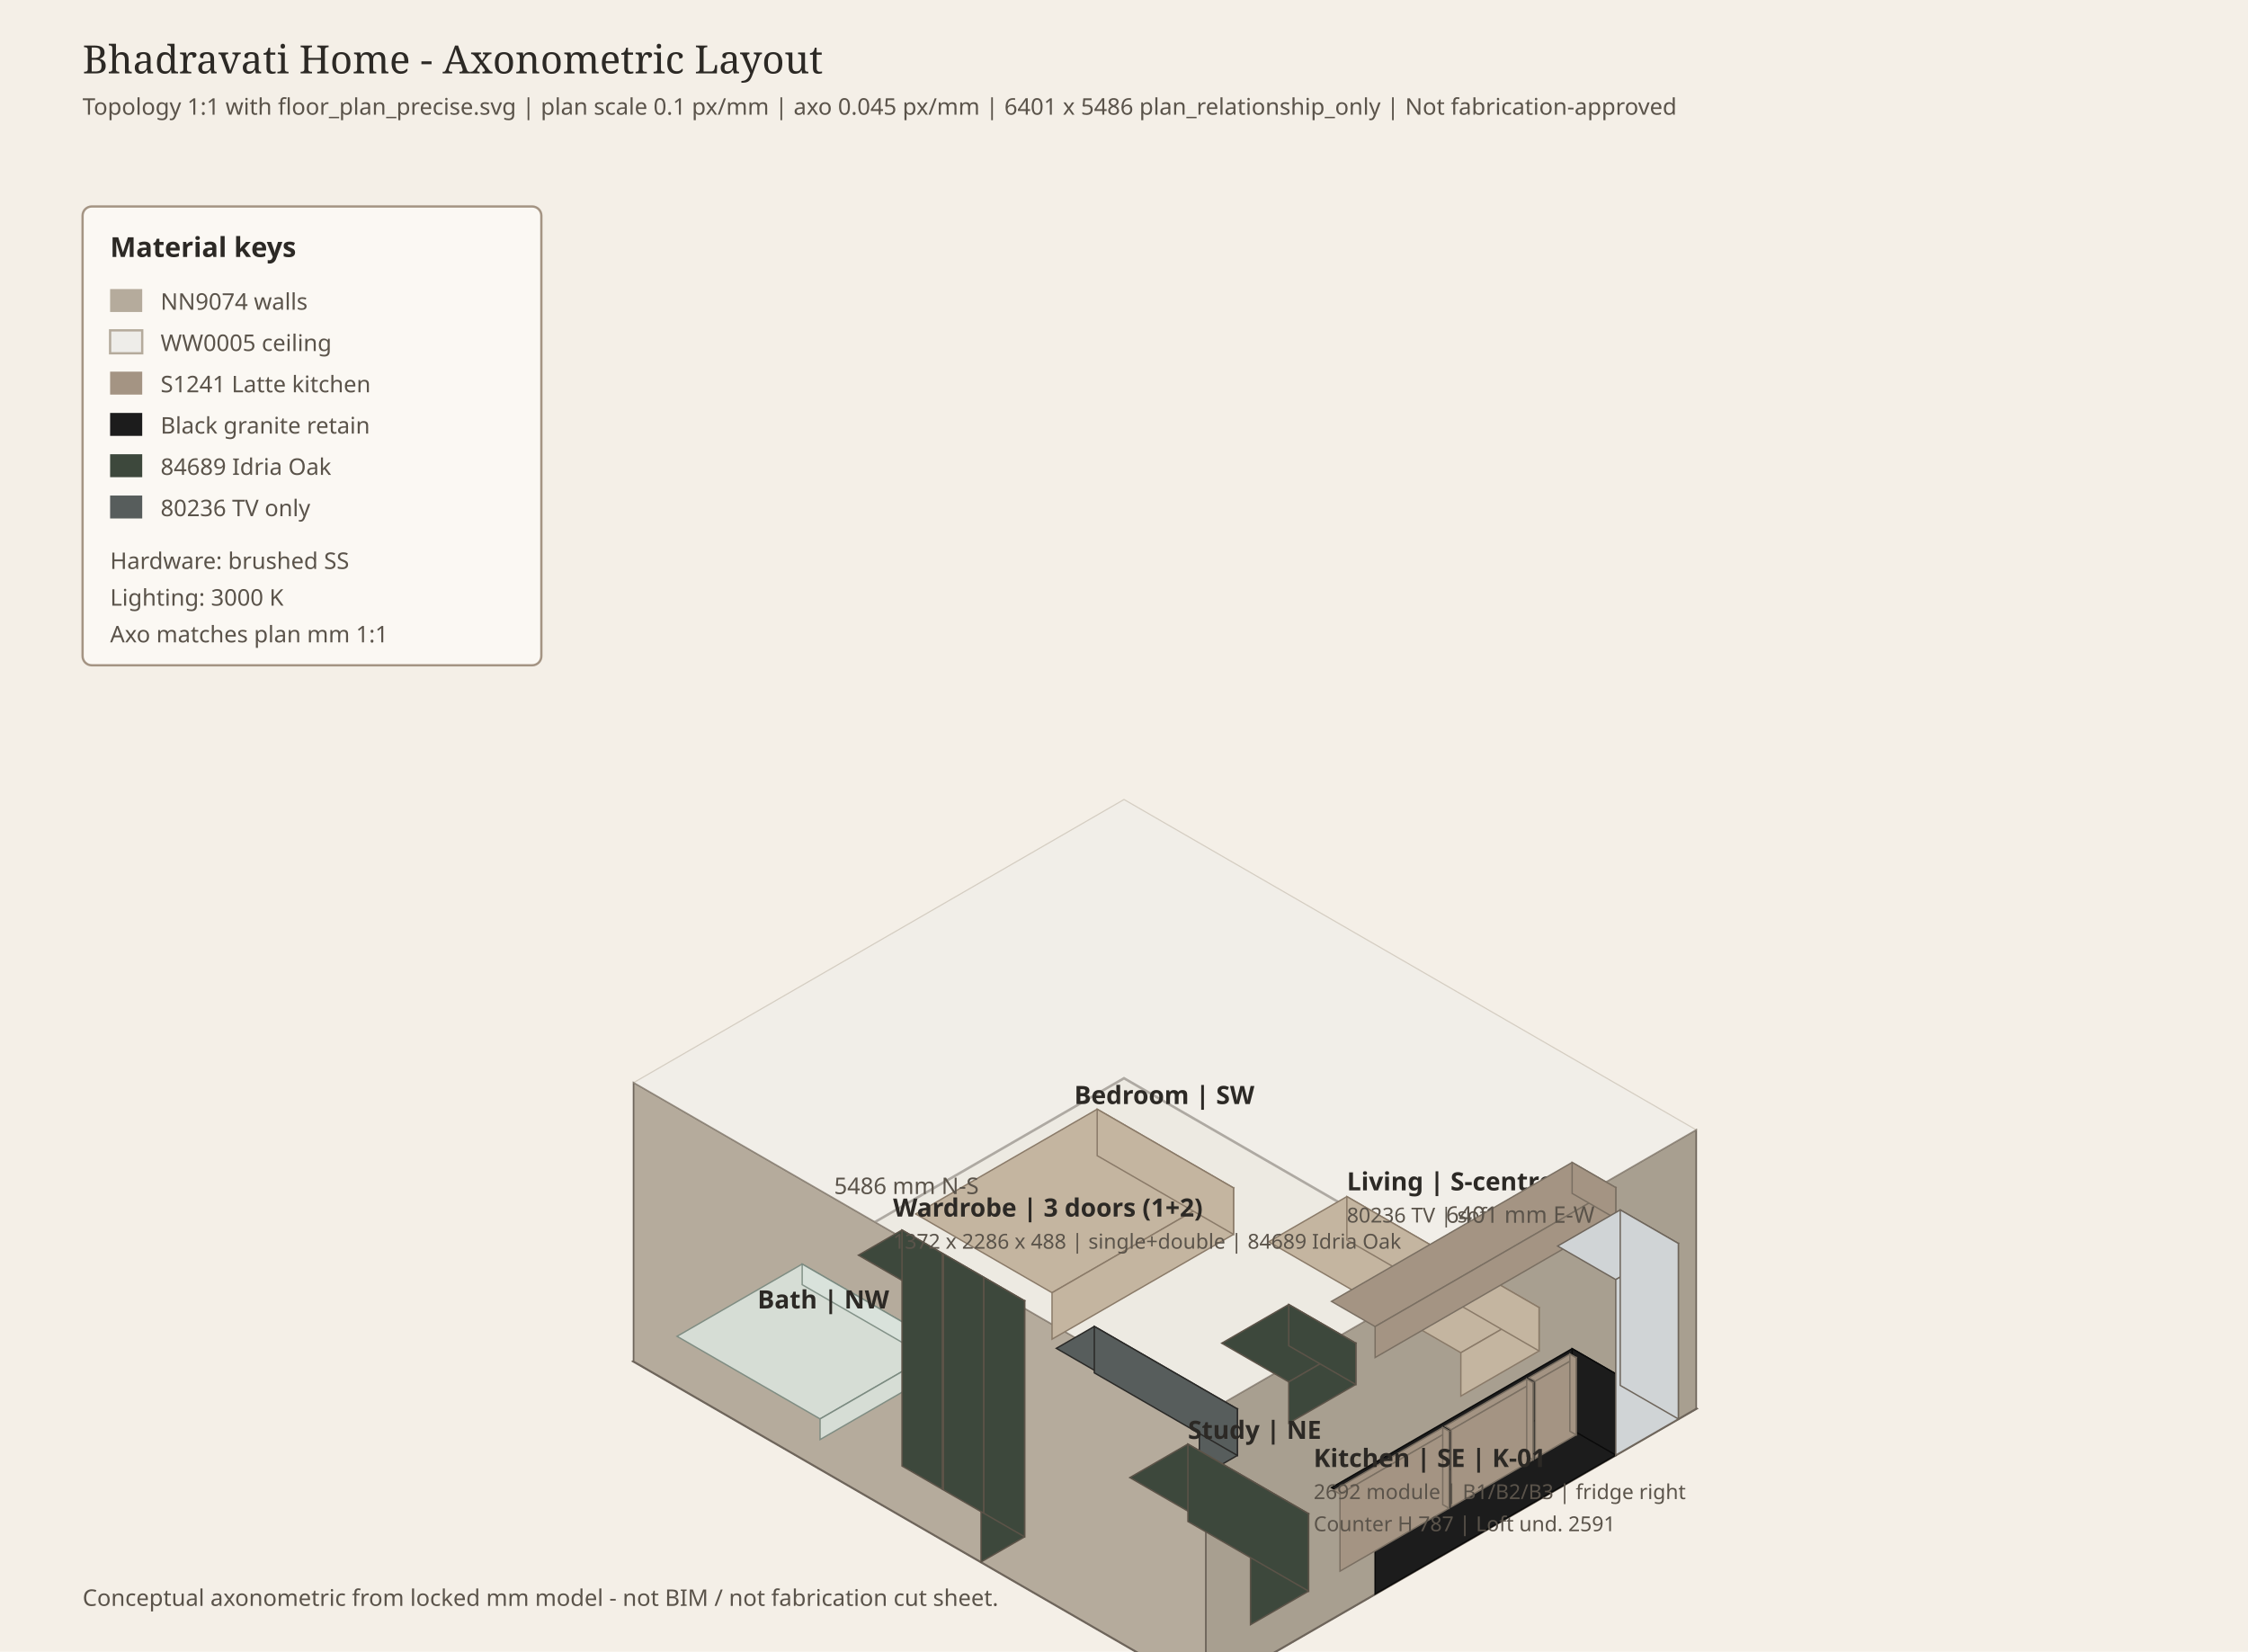
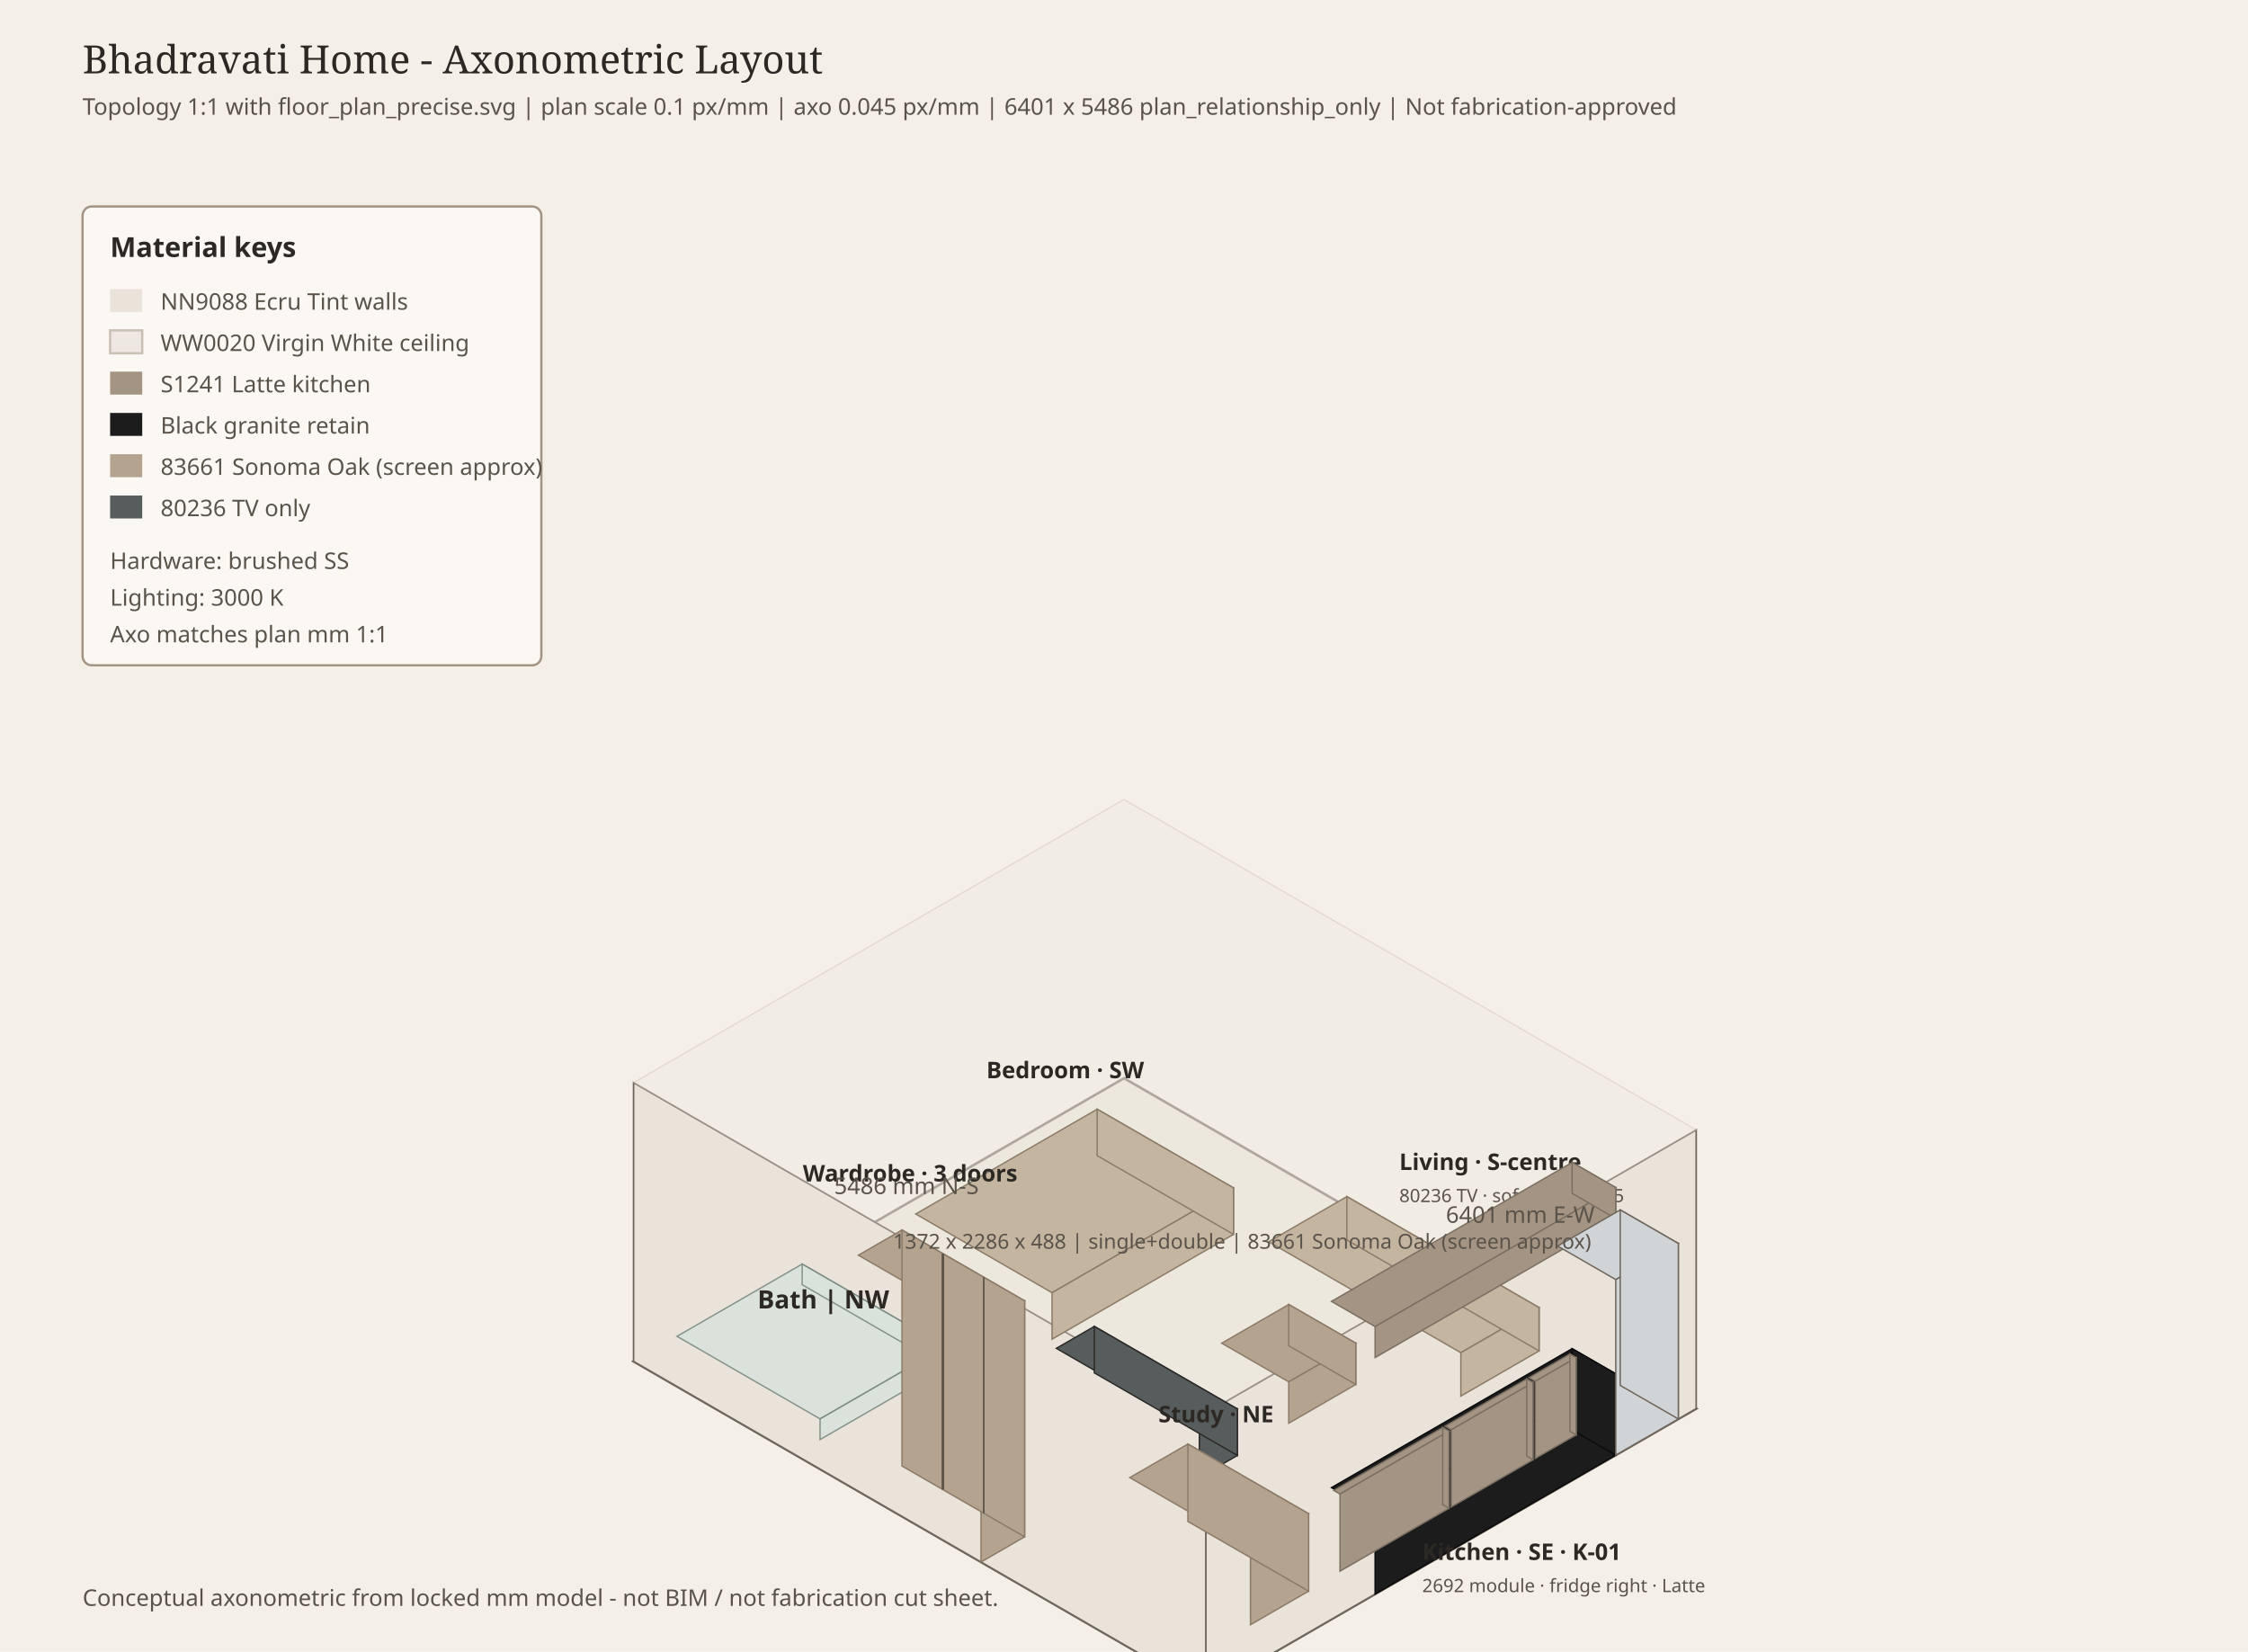
<svg xmlns="http://www.w3.org/2000/svg" width="100%" viewBox="0 0 980 720" role="img" aria-labelledby="ax-title ax-desc">
  <defs>
    <style>
    .t { font-family: "Fraunces", "Libre Baskerville", Georgia, serif; fill: #2C2925; }
    .s { font-family: "IBM Plex Sans", "Source Sans 3", "Segoe UI", sans-serif; fill: #5A534A; }
    .l { font-family: "IBM Plex Sans", "Source Sans 3", "Segoe UI", sans-serif; fill: #2C2925; font-weight: 600; }
    .floor { fill: #EDE6DB; stroke: #6E655B; stroke-width: 1.1; }
-     .wallN { fill: #B5AB9C; stroke: #6E655B; stroke-width: 0.7; }
-     .wallE { fill: #A89F90; stroke: #6E655B; stroke-width: 0.7; }
-     .ceil { fill: #EEEDE9; stroke: #B5AB9C; stroke-width: 0.5; opacity: 0.5; }
+     .wallN { fill: #E9E3D9; stroke: #6E655B; stroke-width: 0.7; }
+     .wallE { fill: #E9E3D9; stroke: #6E655B; stroke-width: 0.7; }
+     .ceil { fill: #EDE9E2; stroke: #C9C0B4; stroke-width: 0.5; opacity: 0.5; }
    .latte { fill: #A49483; stroke: #7A6F62; stroke-width: 0.6; }
-     .oak { fill: #3D483C; stroke: #5C5348; stroke-width: 0.6; }
+     .oak { fill: #B3A38F; stroke: #8B7A68; stroke-width: 0.6; }
    .slate { fill: #575D5C; stroke: #2A2927; stroke-width: 0.6; }
    .gran { fill: #1C1C1C; stroke: #0A0A0A; stroke-width: 0.6; }
    .textile { fill: #C4B5A0; stroke: #8A7A68; stroke-width: 0.6; }
    .fridge { fill: #D0D4D6; stroke: #6E655B; stroke-width: 0.6; }
    .bath { fill: #D9E2DC; stroke: #7A8A80; stroke-width: 0.6; opacity: 0.9; }
  </style>
  </defs>
  <rect width="980" height="720" fill="#F4EFE7" />
  <text x="36" y="32" class="t" font-size="17">Bhadravati Home - Axonometric Layout</text>
  <text x="36" y="50" class="s" font-size="10">Topology 1:1 with floor_plan_precise.svg | plan scale 0.1 px/mm | axo 0.045 px/mm | 6401 x 5486 plan_relationship_only | Not fabrication-approved</text>
  <polygon class="floor" points="490.0,470.0 739.45,614.02 525.66,737.46 276.2,593.43" />
  <polygon class="wallE" points="739.45,614.02 739.45,492.52 525.66,615.96 525.66,737.46" />
  <polygon class="wallN" points="276.2,593.43 276.2,471.93 525.66,615.96 525.66,737.46" />
  <polygon class="ceil" points="490.0,348.5 739.45,492.52 525.66,615.96 276.2,471.93" />
  <polygon class="bath" points="349.7,551.0 412.06,587.0 357.5,618.5 295.14,582.5" />
  <polygon class="bath" points="412.06,596.0 412.06,587.0 357.5,618.5 357.5,627.5" />
  <polygon class="bath" points="349.7,560.0 349.7,551.0 412.06,587.0 412.06,596.0" />
  <text x="330.22" y="570.35" class="l" font-size="11">Bath | NW</text>
  <polygon class="textile" points="478.31,483.5 537.74,517.81 458.63,563.49 399.2,529.17" />
  <polygon class="textile" points="537.74,538.06 537.74,517.81 458.63,563.49 458.63,583.74" />
  <polygon class="textile" points="478.31,503.75 478.31,483.5 537.74,517.81 537.74,538.06" />
-   <text x="468.31" y="481.25" class="l" font-size="11">Bedroom | SW</text>
+   <text x="430.0" y="470.0" class="l" font-size="10">Bedroom · SW</text>
  <polygon class="textile" points="587.16,521.59 670.94,569.97 636.84,589.65 553.06,541.28" />
  <polygon class="textile" points="670.94,588.87 670.94,569.97 636.84,589.65 636.84,608.55" />
  <polygon class="textile" points="587.16,540.49 587.16,521.59 670.94,569.97 670.94,588.87" />
  <polygon class="oak" points="561.82,568.62 591.05,585.49 561.82,602.37 532.6,585.49" />
  <polygon class="oak" points="591.05,603.49 591.05,585.49 561.82,602.37 561.82,620.37" />
  <polygon class="oak" points="561.82,586.62 561.82,568.62 591.05,585.49 591.05,603.49" />
  <polygon class="slate" points="477.06,578.18 539.42,614.18 522.85,623.74 460.5,587.74" />
  <polygon class="slate" points="539.42,634.43 539.42,614.18 522.85,623.74 522.85,643.99" />
  <polygon class="slate" points="477.06,598.43 477.06,578.18 539.42,614.18 539.42,634.43" />
-   <text x="587.16" y="518.89" class="l" font-size="11">Living | S-centre</text>
-   <text x="587.16" y="532.89" class="s" font-size="9">80236 TV | sofa-coffee 475</text>
+   <text x="610.0" y="510.0" class="l" font-size="10">Living · S-centre</text>
+   <text x="610.0" y="524.0" class="s" font-size="8">80236 TV · sofa-coffee 475</text>
  <polygon class="gran" points="685.36,587.88 704.38,598.86 599.47,659.43 580.45,648.45" />
  <polygon class="gran" points="704.38,634.27 704.38,598.86 599.47,659.43 599.47,694.84" />
  <polygon class="gran" points="685.36,623.29 685.36,587.88 704.38,598.86 704.38,634.27" />
  <polygon class="latte" points="684.37,590.25 687.1,591.83 669.29,602.11 666.56,600.53" />
  <polygon class="latte" points="687.1,625.44 687.1,591.83 669.29,602.11 669.29,635.72" />
  <polygon class="latte" points="684.37,623.87 684.37,590.25 687.1,591.83 687.1,625.44" />
  <polygon class="latte" points="665.56,601.11 668.29,602.68 632.67,623.25 629.95,621.67" />
  <polygon class="latte" points="668.29,636.3 668.29,602.68 632.67,623.25 632.67,656.86" />
  <polygon class="latte" points="665.56,634.72 665.56,601.11 668.29,602.68 668.29,636.3" />
  <polygon class="latte" points="628.95,622.25 631.68,623.82 584.17,651.25 581.45,649.67" />
  <polygon class="latte" points="631.68,657.44 631.68,623.82 584.17,651.25 584.17,684.86" />
  <polygon class="latte" points="628.95,655.86 628.95,622.25 631.68,623.82 631.68,657.44" />
  <polygon class="latte" points="685.36,506.7 704.38,517.68 599.47,578.25 580.45,567.27" />
  <polygon class="latte" points="704.38,531.18 704.38,517.68 599.47,578.25 599.47,591.75" />
  <polygon class="latte" points="685.36,520.2 685.36,506.7 704.38,517.68 704.38,531.18" />
  <polygon class="fridge" points="706.33,527.4 731.66,542.02 704.38,557.77 679.05,543.15" />
  <polygon class="fridge" points="731.66,618.52 731.66,542.02 704.38,557.77 704.38,634.27" />
  <polygon class="fridge" points="706.33,603.9 706.33,527.4 731.66,542.02 731.66,618.52" />
-   <text x="572.66" y="639.45" class="l" font-size="11">Kitchen | SE | K-01</text>
-   <text x="572.66" y="653.45" class="s" font-size="9">2692 module | B1/B2/B3 | fridge right</text>
-   <text x="572.66" y="667.45" class="s" font-size="9">Counter H 787 | Loft und. 2591</text>
+   <text x="620.0" y="680.0" class="l" font-size="10">Kitchen · SE · K-01</text>
+   <text x="620.0" y="694.0" class="s" font-size="8">2692 module · fridge right · Latte</text>
  <polygon class="oak" points="393.22,536.16 446.68,567.03 427.67,578.01 374.2,547.14" />
  <polygon class="oak" points="446.68,669.9 446.68,567.03 427.67,578.01 427.67,680.88" />
  <polygon class="oak" points="393.22,639.03 393.22,536.16 446.68,567.03 446.68,669.9" />
  <line x1="411.04" y1="649.32" x2="411.04" y2="546.45" stroke="#5C5348" stroke-width="1.1" />
  <line x1="428.86" y1="659.61" x2="428.86" y2="556.74" stroke="#5C5348" stroke-width="0.7" />
-   <text x="389.32" y="530.31" class="l" font-size="11">Wardrobe | 3 doors (1+2)</text>
-   <text x="389.32" y="544.31" class="s" font-size="9">1372 x 2286 x 488 | single+double | 84689 Idria Oak</text>
+   <text x="350.0" y="515.0" class="l" font-size="10">Wardrobe · 3 doors</text>
+   <text x="389.32" y="544.31" class="s" font-size="9">1372 x 2286 x 488 | single+double | 83661 Sonoma Oak (screen approx)</text>
  <polygon class="oak" points="517.86,629.46 570.48,659.83 545.14,674.46 492.53,644.08" />
  <polygon class="oak" points="570.48,693.58 570.48,659.83 545.14,674.46 545.14,708.21" />
  <polygon class="oak" points="517.86,663.21 517.86,629.46 570.48,659.83 570.48,693.58" />
-   <text x="517.86" y="627.21" class="l" font-size="11">Study | NE</text>
+   <text x="505.0" y="620.0" class="l" font-size="10">Study · NE</text>
  <text x="630.32" y="533.01" class="s" font-size="10">6401 mm E-W</text>
  <text x="363.62" y="520.47" class="s" font-size="10">5486 mm N-S</text>
  <g transform="translate(36,90)">
    <rect x="0" y="0" width="200" height="200" rx="4" fill="#FBF8F3" stroke="#A49483" stroke-width="1" />
    <text x="12" y="22" class="l" font-size="12">Material keys</text>
-     <rect x="12" y="36" width="14" height="10" fill="#B5AB9C" />
-     <text x="34" y="45" class="s" font-size="10">NN9074 walls</text>
-     <rect x="12" y="54" width="14" height="10" fill="#EEEDE9" stroke="#B5AB9C" />
-     <text x="34" y="63" class="s" font-size="10">WW0005 ceiling</text>
+     <rect x="12" y="36" width="14" height="10" fill="#E9E3D9" />
+     <text x="34" y="45" class="s" font-size="10">NN9088 Ecru Tint walls</text>
+     <rect x="12" y="54" width="14" height="10" fill="#EDE9E2" stroke="#C9C0B4" />
+     <text x="34" y="63" class="s" font-size="10">WW0020 Virgin White ceiling</text>
    <rect x="12" y="72" width="14" height="10" fill="#A49483" />
    <text x="34" y="81" class="s" font-size="10">S1241 Latte kitchen</text>
    <rect x="12" y="90" width="14" height="10" fill="#1C1C1C" />
    <text x="34" y="99" class="s" font-size="10">Black granite retain</text>
-     <rect x="12" y="108" width="14" height="10" fill="#3D483C" />
-     <text x="34" y="117" class="s" font-size="10">84689 Idria Oak</text>
+     <rect x="12" y="108" width="14" height="10" fill="#B3A38F" />
+     <text x="34" y="117" class="s" font-size="10">83661 Sonoma Oak (screen approx)</text>
    <rect x="12" y="126" width="14" height="10" fill="#575D5C" />
    <text x="34" y="135" class="s" font-size="10">80236 TV only</text>
    <text x="12" y="158" class="s" font-size="10">Hardware: brushed SS</text>
    <text x="12" y="174" class="s" font-size="10">Lighting: 3000 K</text>
    <text x="12" y="190" class="s" font-size="10">Axo matches plan mm 1:1</text>
  </g>
  <text x="36" y="700" class="s" font-size="10">Conceptual axonometric from locked mm model - not BIM / not fabrication cut sheet.</text>
</svg>
